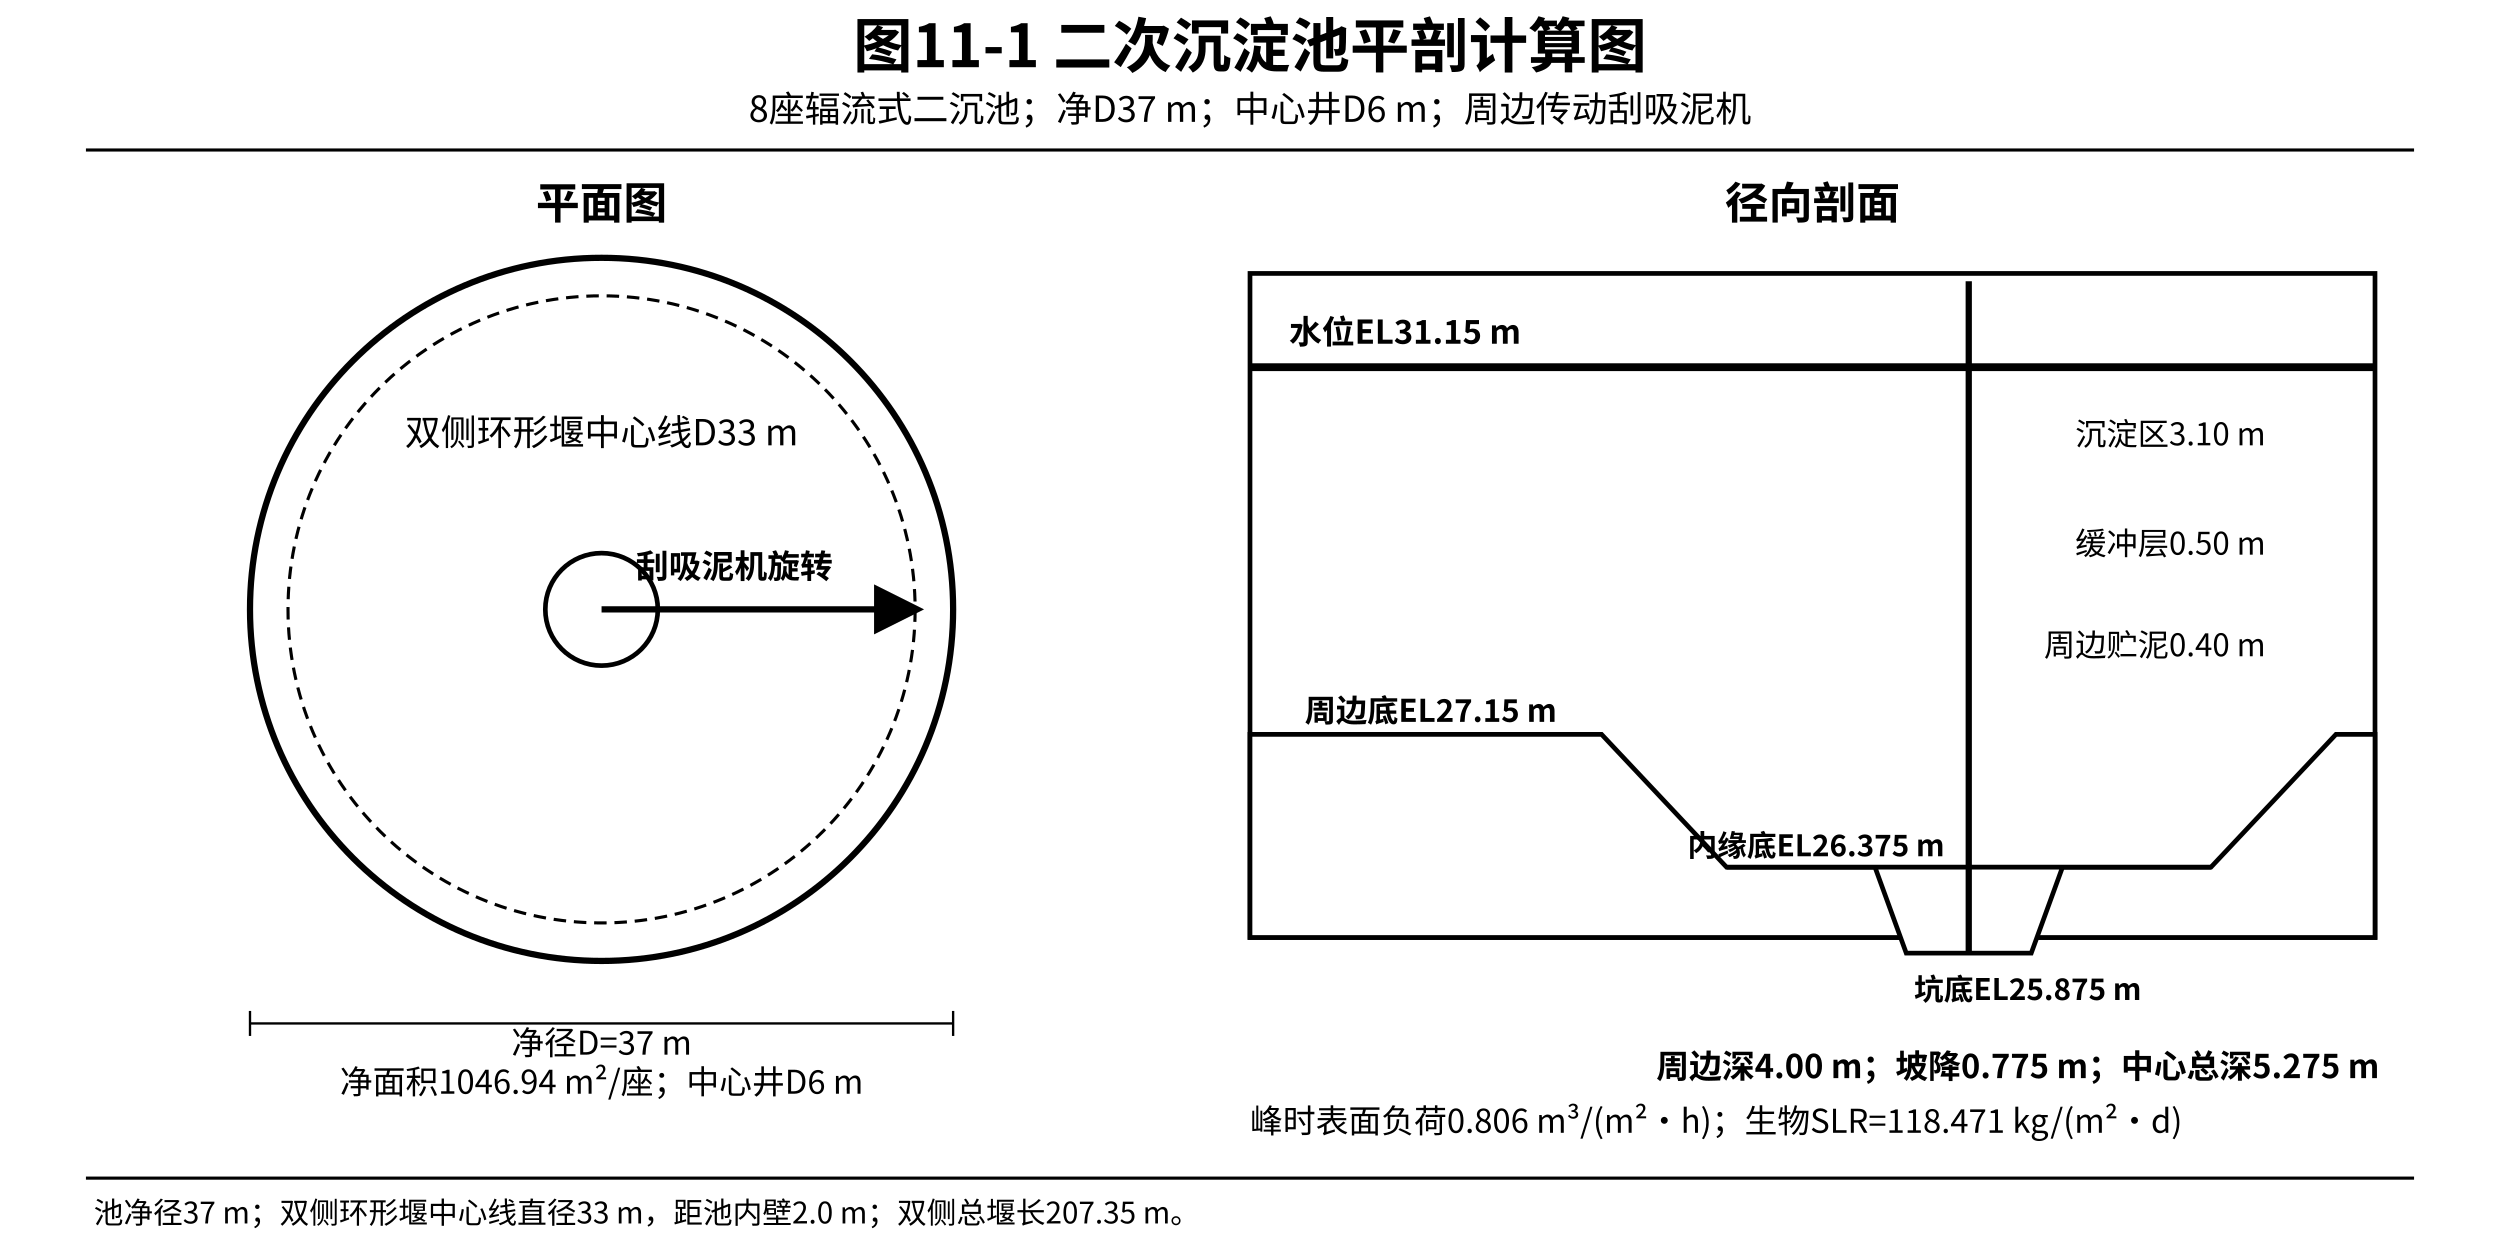
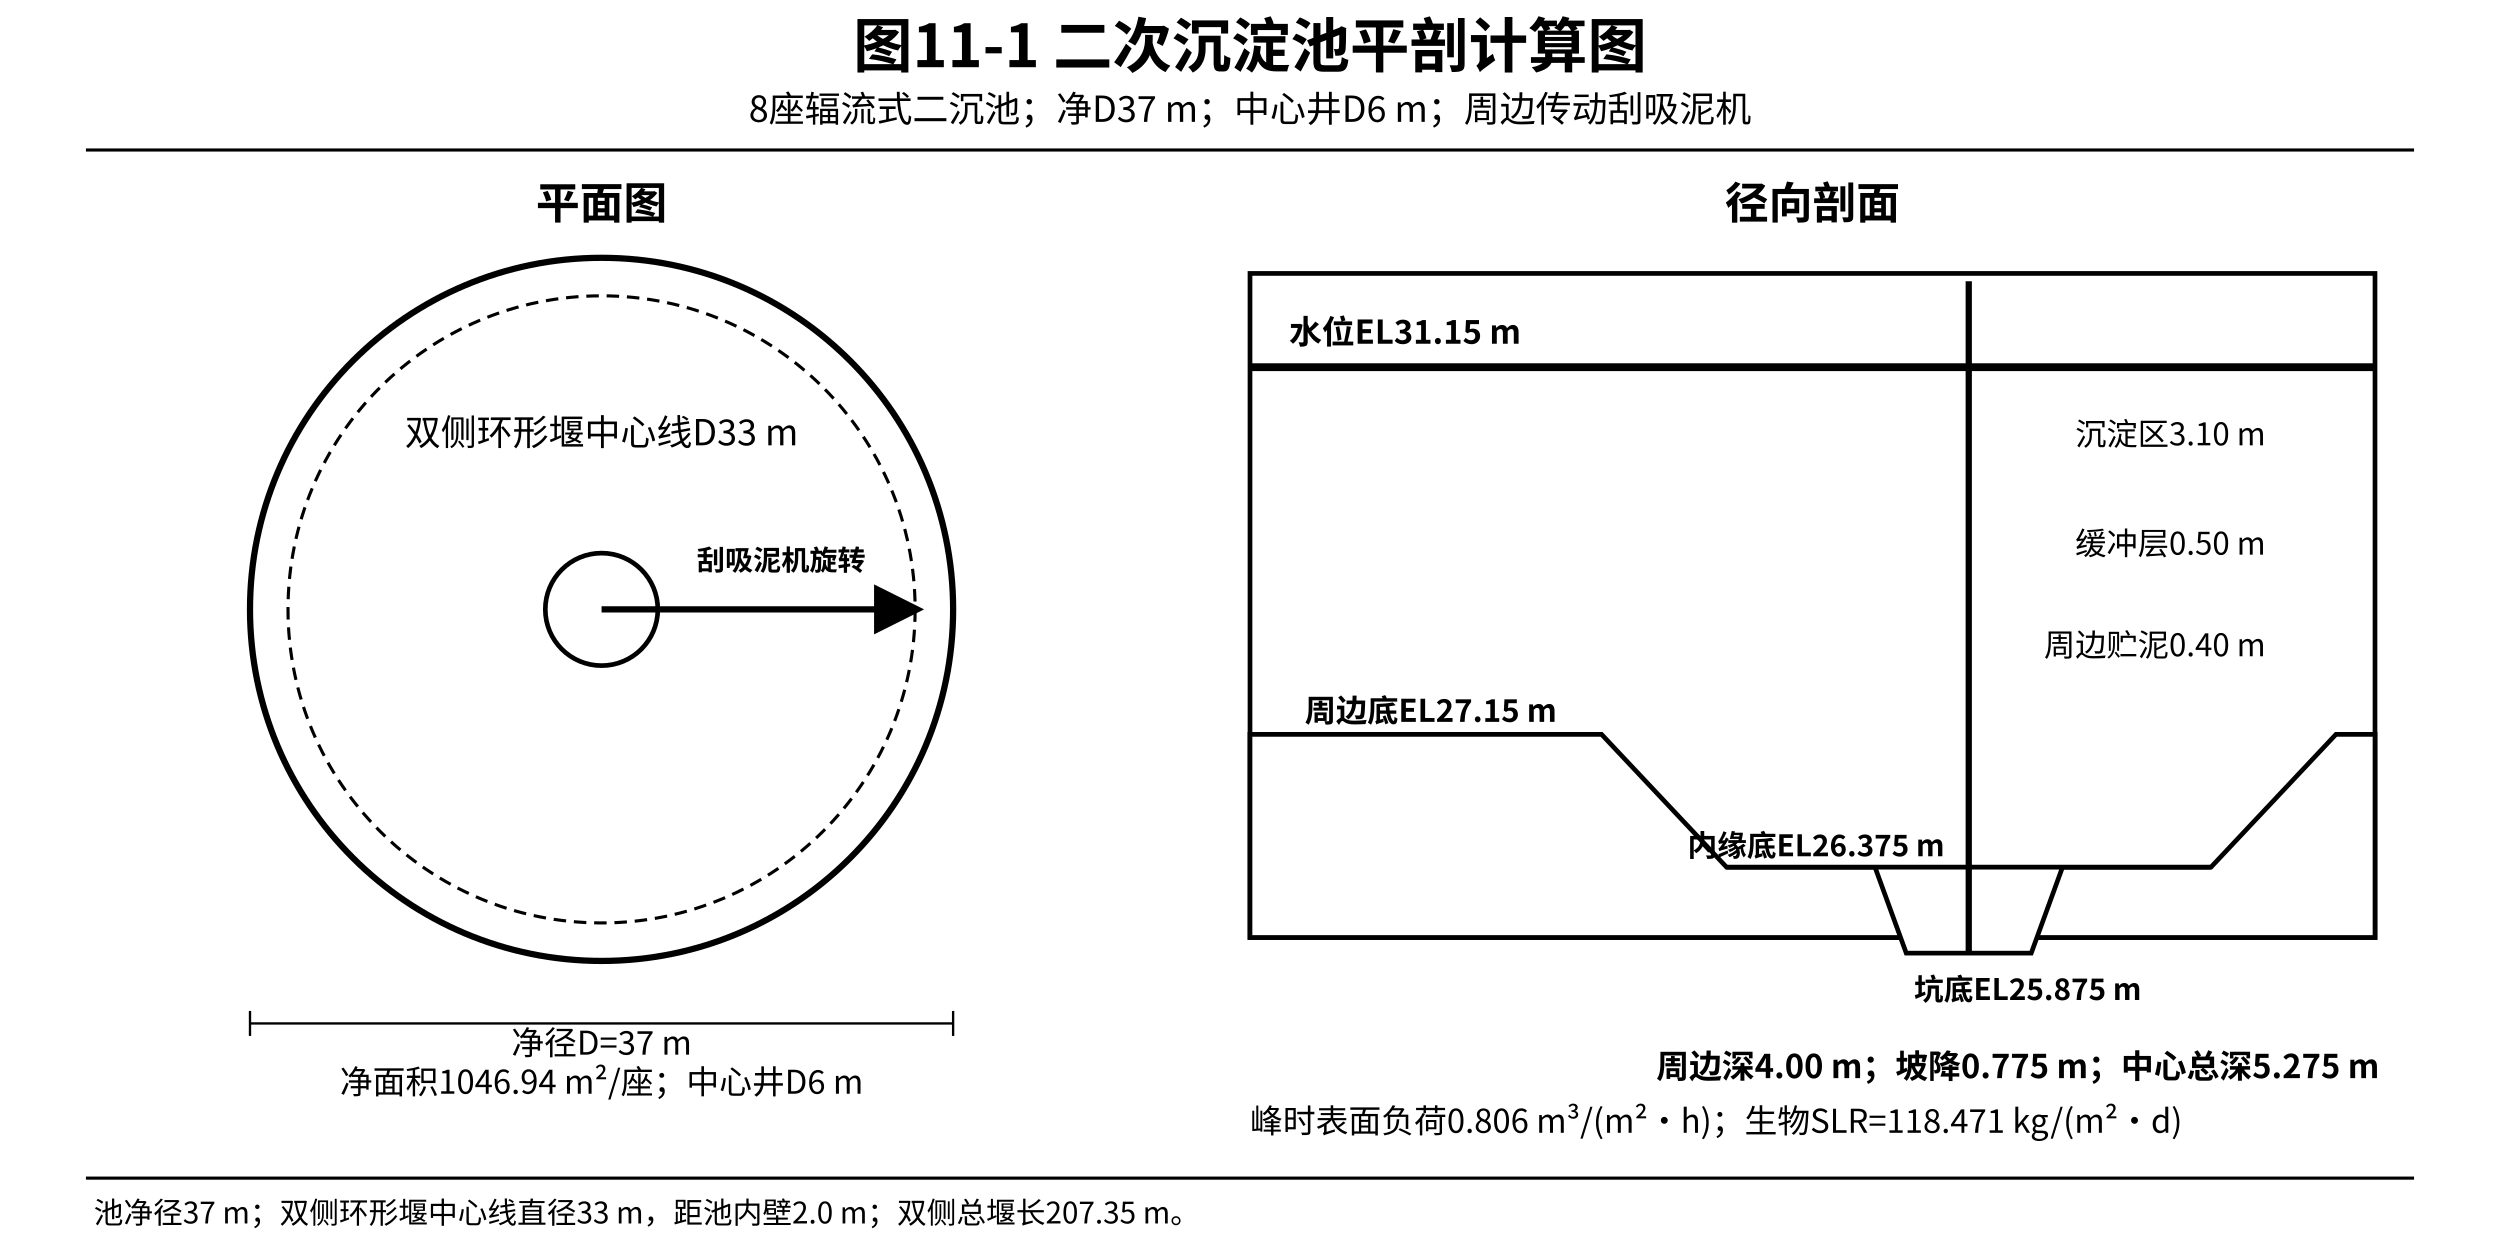
<svg xmlns="http://www.w3.org/2000/svg" width="1600" height="800" viewBox="0 0 1600 800">
  <defs>
    <marker id="arr-blue" viewBox="0 0 10 10" refX="8" refY="5" markerWidth="8" markerHeight="8" orient="auto">
      <path d="M0 0 L10 5 L0 10 z" fill="#000000" />
    </marker>
    <marker id="arr-green" viewBox="0 0 10 10" refX="8" refY="5" markerWidth="8" markerHeight="8" orient="auto">
      <path d="M0 0 L10 5 L0 10 z" fill="#000000" />
    </marker>
    <marker id="arr-orange" viewBox="0 0 10 10" refX="8" refY="5" markerWidth="8" markerHeight="8" orient="auto">
      <path d="M0 0 L10 5 L0 10 z" fill="#000000" />
    </marker>
    <marker id="arr-purple" viewBox="0 0 10 10" refX="8" refY="5" markerWidth="8" markerHeight="8" orient="auto">
      <path d="M0 0 L10 5 L0 10 z" fill="#000000" />
    </marker>
    <marker id="arr-brown" viewBox="0 0 10 10" refX="8" refY="5" markerWidth="8" markerHeight="8" orient="auto">
      <path d="M0 0 L10 5 L0 10 z" fill="#000000" />
    </marker>
    <marker id="arr-dark" viewBox="0 0 10 10" refX="8" refY="5" markerWidth="8" markerHeight="8" orient="auto">
      <path d="M0 0 L10 5 L0 10 z" fill="#000000" />
    </marker>
  </defs>
  <style>
              text{font-family:"Songti SC","SimSun","Noto Sans CJK SC","Microsoft YaHei",sans-serif;fill:#000000}
              .title{font-size:38px;font-weight:700}.subtitle{font-size:23px;fill:#000000}
              .h{font-size:29px;font-weight:700}.body{font-size:24px}.small{font-size:20px}.tiny{font-size:17px}
            </style>
  <rect width="1600" height="800" fill="#FFFFFF" />
  <text x="800" y="43" text-anchor="middle" font-size="38" font-weight="700" fill="#000000">图11-1  二次沉淀池平剖计算图</text>
  <text x="800" y="78" text-anchor="middle" font-size="23" font-weight="400" fill="#000000">8座辐流式二沉池；净D37 m；中心井D6 m；周边传动刮吸泥机</text>
  <line x1="55" y1="96" x2="1545" y2="96" stroke="#000000" stroke-width="2" />
  <text x="385" y="140" text-anchor="middle" font-size="28" font-weight="700" fill="#000000">平面图</text>
  <circle cx="385" cy="390" r="225" fill="#FFFFFF" stroke="#000000" stroke-width="4" />
  <circle cx="385" cy="390" r="36" fill="white" stroke="#000000" stroke-width="3" />
  <line x1="385" y1="390" x2="585" y2="390" stroke="#000000" stroke-width="4" marker-end="url(#arr-brown)" />
-   <text x="470" y="370" text-anchor="middle" font-size="21" font-weight="700" fill="#000000">刮吸泥机旋转</text>
+   <text x="500" y="365" text-anchor="middle" font-size="18" font-weight="700" fill="#000000">刮吸泥机旋转</text>
  <line x1="160" y1="655" x2="610" y2="655" stroke="#000000" stroke-width="1.5" />
  <line x1="160" y1="647" x2="160" y2="663" stroke="#000000" stroke-width="1.5" />
  <line x1="610" y1="647" x2="610" y2="663" stroke="#000000" stroke-width="1.5" />
  <text x="385" y="675" text-anchor="middle" font-size="21" font-weight="400" fill="#000000">净径D=37 m</text>
  <text x="385" y="700" text-anchor="middle" font-size="21" font-weight="400" fill="#000000">净面积1046.94 m²/座；中心井D6 m</text>
  <text x="1160" y="140" text-anchor="middle" font-size="28" font-weight="700" fill="#000000">径向剖面</text>
  <rect x="800" y="175" width="720" height="425" rx="0" fill="white" stroke="#000000" stroke-width="3" />
  <rect x="803" y="235" width="714" height="235" rx="0" fill="#FFFFFF" stroke="none" stroke-width="0" />
  <line x1="800" y1="235" x2="1520" y2="235" stroke="#000000" stroke-width="5" />
  <polygon points="800,470 1025,470 1105,555 1415,555 1495,470 1520,470 1520,600 800,600" fill="#FFFFFF" stroke="#000000" stroke-width="3" />
  <polygon points="1105,555 1200,555 1220,610 1300,610 1320,555 1415,555" fill="#FFFFFF" stroke="#000000" stroke-width="3" />
  <line x1="1260" y1="180" x2="1260" y2="610" stroke="#000000" stroke-width="4" />
  <text x="825" y="220" text-anchor="start" font-size="21" font-weight="700" fill="#000000">水位EL31.15 m</text>
  <text x="835" y="462" text-anchor="start" font-size="20" font-weight="700" fill="#000000">周边底EL27.15 m</text>
  <text x="1080" y="548" text-anchor="start" font-size="19" font-weight="700" fill="#000000">内缘底EL26.375 m</text>
  <text x="1225" y="640" text-anchor="start" font-size="19" font-weight="700" fill="#000000">坑底EL25.875 m</text>
  <text x="1450" y="285" text-anchor="end" font-size="20" font-weight="400" fill="#000000">沉淀区3.10 m</text>
  <text x="1450" y="355" text-anchor="end" font-size="20" font-weight="400" fill="#000000">缓冲层0.50 m</text>
  <text x="1450" y="420" text-anchor="end" font-size="20" font-weight="400" fill="#000000">周边贮泥0.40 m</text>
  <text x="1060" y="690" text-anchor="start" font-size="21" font-weight="700" fill="#000000">周边深4.00 m；坡降0.775 m；中心总深5.275 m</text>
  <text x="800" y="725" text-anchor="start" font-size="21" font-weight="400" fill="#000000">峰时表面负荷0.806 m³/(m²·h)；生物SLR=118.471 kg/(m²·d)</text>
  <line x1="55" y1="754" x2="1545" y2="754" stroke="#000000" stroke-width="2" />
  <text x="60" y="783" text-anchor="start" font-size="19" font-weight="400" fill="#000000">池净径37 m；双侧环形堰中心线直径33 m，距池内壁2.0 m；双侧总堰长207.35 m。</text>
  <circle cx="385" cy="390" r="200.676" fill="none" stroke="#000000" stroke-width="2" stroke-dasharray="8 5" />
  <text x="385" y="285" fill="#000000" text-anchor="middle" font-size="23">双侧环形堰中心线D33 m</text>
</svg>
